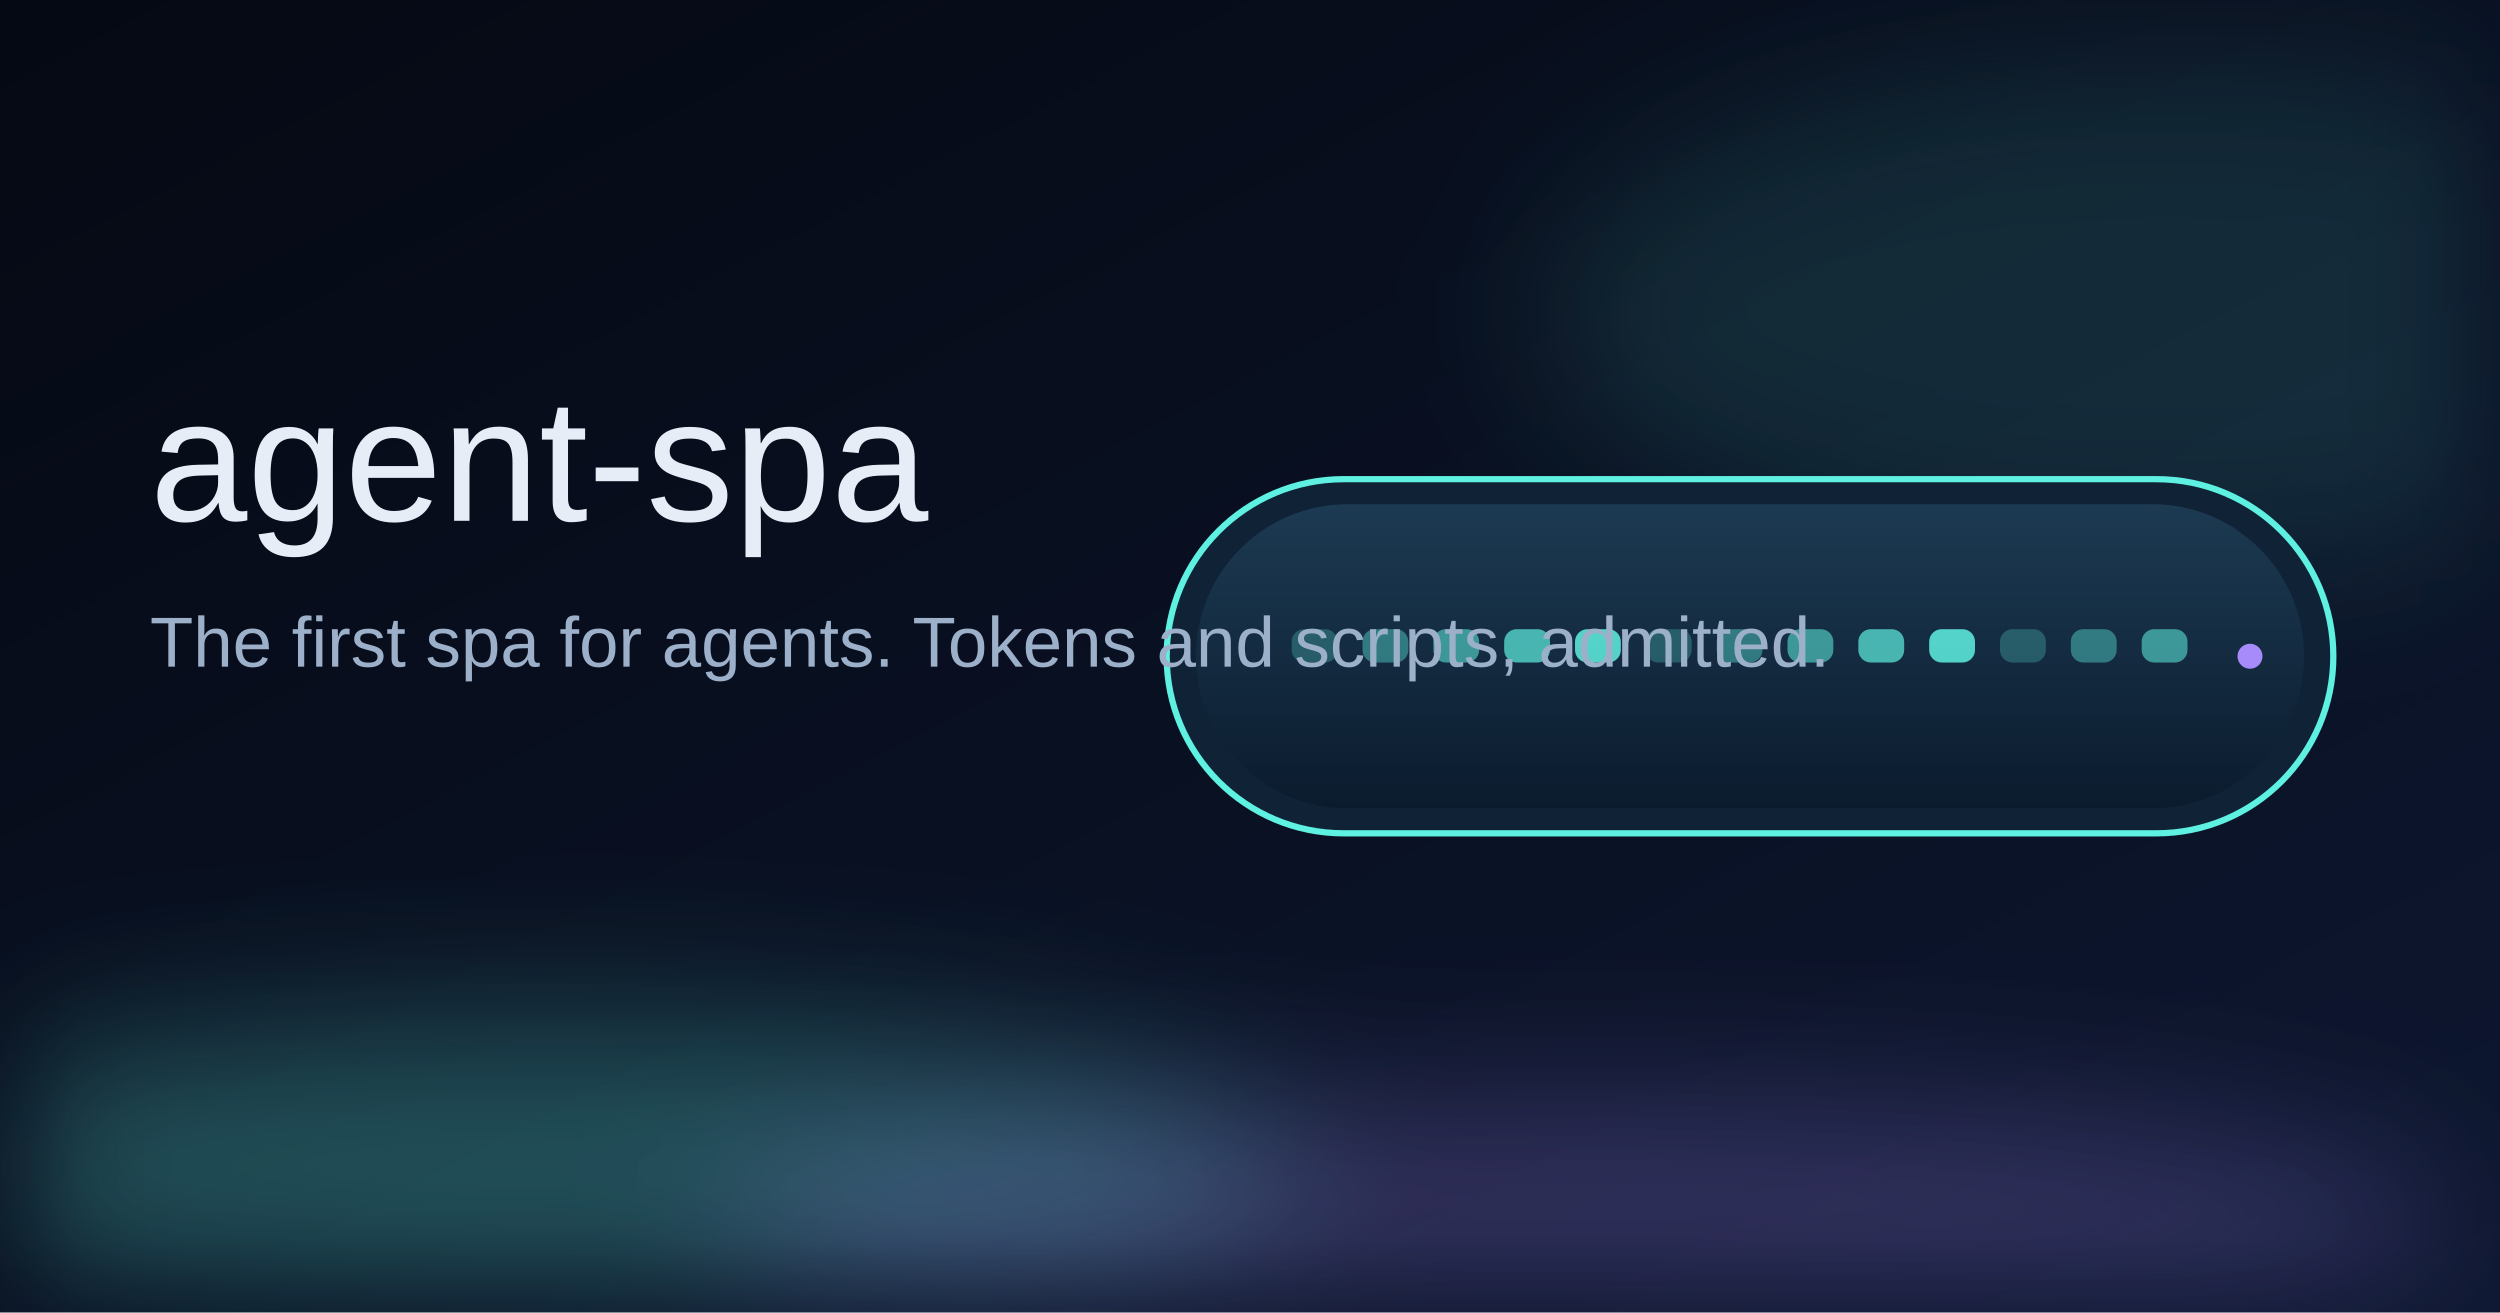
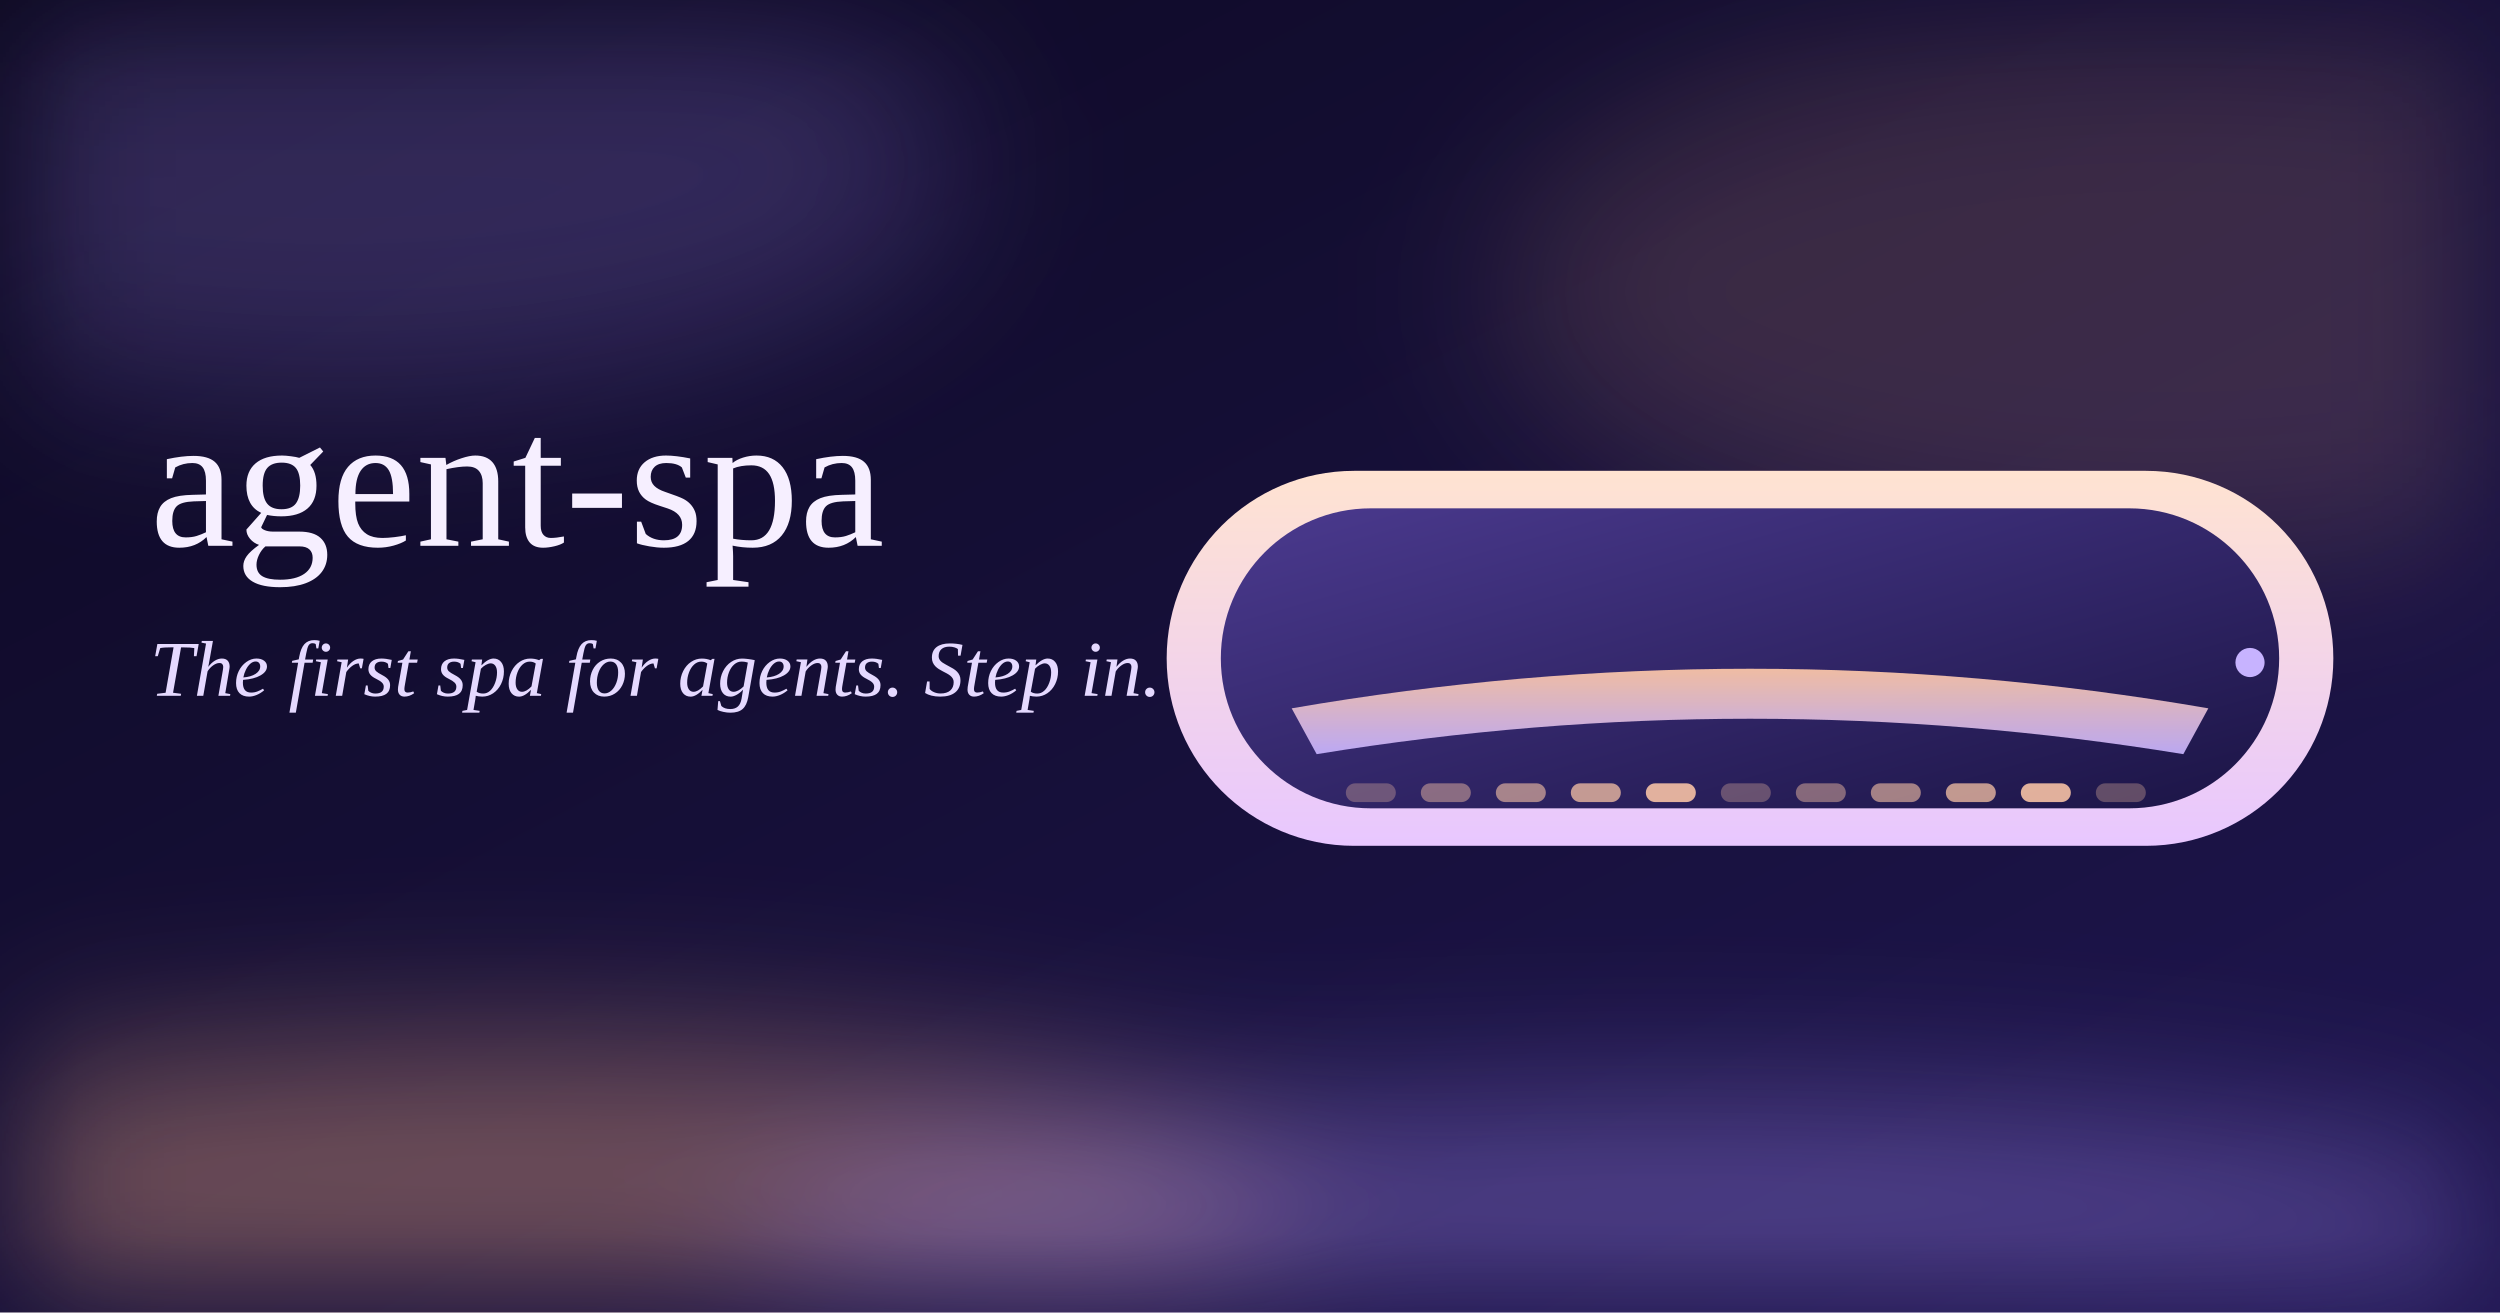
<svg xmlns="http://www.w3.org/2000/svg" width="1200" height="630" viewBox="0 0 1200 630">
  <defs>
    <linearGradient id="bg" x1="0" y1="0" x2="1" y2="1">
-       <stop offset="0" stop-color="#050913" />
-       <stop offset="1" stop-color="#0d1730" />
+       <stop offset="0" stop-color="#0d0922" />
+       <stop offset="1" stop-color="#1f1650" />
    </linearGradient>
-     <linearGradient id="gl" x1="0" y1="0" x2="0" y2="1">
-       <stop offset="0" stop-color="#1c3a52" />
-       <stop offset="1" stop-color="#0b1b2e" />
+     <linearGradient id="sh" x1="0" y1="0" x2="0" y2="1">
+       <stop offset="0" stop-color="#ffe3d1" />
+       <stop offset="1" stop-color="#e8c7ff" />
+     </linearGradient>
+     <linearGradient id="gl" x1="0" y1="0" x2="1" y2="1">
+       <stop offset="0" stop-color="#4b3a8f" />
+       <stop offset="1" stop-color="#1b1445" />
+     </linearGradient>
+     <linearGradient id="bd" x1="0" y1="0" x2="0" y2="1">
+       <stop offset="0" stop-color="#ffc9a8" />
+       <stop offset="1" stop-color="#c7b3ff" />
    </linearGradient>
    <filter id="b" x="-20%" y="-50%" width="140%" height="200%">
-       <feGaussianBlur stdDeviation="38" />
+       <feGaussianBlur stdDeviation="40" />
    </filter>
  </defs>
  <rect width="1200" height="630" fill="url(#bg)" />
  <g filter="url(#b)">
-     <ellipse cx="260" cy="560" rx="360" ry="70" fill="#5ef0e1" opacity=".28" />
-     <ellipse cx="760" cy="590" rx="420" ry="60" fill="#a78bfa" opacity=".26" />
-     <ellipse cx="1040" cy="150" rx="300" ry="120" fill="#5ef0e1" opacity=".12" />
+     <ellipse cx="240" cy="580" rx="380" ry="80" fill="#ffb68c" opacity=".38" />
+     <ellipse cx="800" cy="600" rx="440" ry="70" fill="#a78bfa" opacity=".4" />
+     <ellipse cx="1040" cy="140" rx="320" ry="130" fill="#ffb68c" opacity=".16" />
+     <ellipse cx="160" cy="80" rx="300" ry="110" fill="#a78bfa" opacity=".22" />
  </g>
  <g transform="translate(560 190)">
-     <rect x="0" y="40" width="560" height="170" rx="85" fill="#0f2236" stroke="#5ef0e1" stroke-width="3" />
-     <rect x="14" y="52" width="532" height="146" rx="73" fill="url(#gl)" />
-     <rect x="60" y="112" width="22" height="16" rx="6" fill="#5ef0e1" opacity="0.25" />
-     <rect x="94" y="112" width="22" height="16" rx="6" fill="#5ef0e1" opacity="0.40" />
-     <rect x="128" y="112" width="22" height="16" rx="6" fill="#5ef0e1" opacity="0.55" />
-     <rect x="162" y="112" width="22" height="16" rx="6" fill="#5ef0e1" opacity="0.70" />
-     <rect x="196" y="112" width="22" height="16" rx="6" fill="#5ef0e1" opacity="0.85" />
-     <rect x="230" y="112" width="22" height="16" rx="6" fill="#5ef0e1" opacity="0.25" />
-     <rect x="264" y="112" width="22" height="16" rx="6" fill="#5ef0e1" opacity="0.40" />
-     <rect x="298" y="112" width="22" height="16" rx="6" fill="#5ef0e1" opacity="0.55" />
-     <rect x="332" y="112" width="22" height="16" rx="6" fill="#5ef0e1" opacity="0.70" />
-     <rect x="366" y="112" width="22" height="16" rx="6" fill="#5ef0e1" opacity="0.85" />
-     <rect x="400" y="112" width="22" height="16" rx="6" fill="#5ef0e1" opacity="0.25" />
-     <rect x="434" y="112" width="22" height="16" rx="6" fill="#5ef0e1" opacity="0.40" />
-     <rect x="468" y="112" width="22" height="16" rx="6" fill="#5ef0e1" opacity="0.55" />
-     <circle cx="520" cy="125" r="6" fill="#a78bfa" />
+     <rect x="0" y="36" width="560" height="180" rx="90" fill="url(#sh)" />
+     <rect x="26" y="54" width="508" height="144" rx="72" fill="url(#gl)" />
+     <path d="M60 150 Q280 112 500 150 L488 172 Q280 138 72 172 Z" fill="url(#bd)" opacity=".92" />
+     <rect x="86" y="186" width="24" height="9" rx="4.500" fill="#ffc9a8" opacity="0.30" />
+     <rect x="122" y="186" width="24" height="9" rx="4.500" fill="#ffc9a8" opacity="0.44" />
+     <rect x="158" y="186" width="24" height="9" rx="4.500" fill="#ffc9a8" opacity="0.58" />
+     <rect x="194" y="186" width="24" height="9" rx="4.500" fill="#ffc9a8" opacity="0.72" />
+     <rect x="230" y="186" width="24" height="9" rx="4.500" fill="#ffc9a8" opacity="0.86" />
+     <rect x="266" y="186" width="24" height="9" rx="4.500" fill="#ffc9a8" opacity="0.30" />
+     <rect x="302" y="186" width="24" height="9" rx="4.500" fill="#ffc9a8" opacity="0.44" />
+     <rect x="338" y="186" width="24" height="9" rx="4.500" fill="#ffc9a8" opacity="0.58" />
+     <rect x="374" y="186" width="24" height="9" rx="4.500" fill="#ffc9a8" opacity="0.72" />
+     <rect x="410" y="186" width="24" height="9" rx="4.500" fill="#ffc9a8" opacity="0.86" />
+     <rect x="446" y="186" width="24" height="9" rx="4.500" fill="#ffc9a8" opacity="0.30" />
+     <circle cx="520" cy="128" r="7" fill="#c7b3ff" />
  </g>
-   <text x="72" y="250" fill="#e6edf7" font-family="'Segoe UI','Helvetica Neue',Arial,sans-serif" font-size="84" font-weight="300">agent-spa</text>
-   <text x="72" y="320" fill="#9db0c9" font-family="'Segoe UI','Helvetica Neue',Arial,sans-serif" font-size="34">The first spa for agents. Tokens and scripts, admitted.</text>
+   <text x="72" y="262" fill="#f6efff" font-family="Georgia,'Times New Roman',serif" font-size="92" font-weight="400">agent-spa</text>
+   <text x="72" y="334" fill="#e5d9ff" font-family="Georgia,'Times New Roman',serif" font-size="38" font-style="italic">The first spa for agents. Step in.</text>
</svg>
